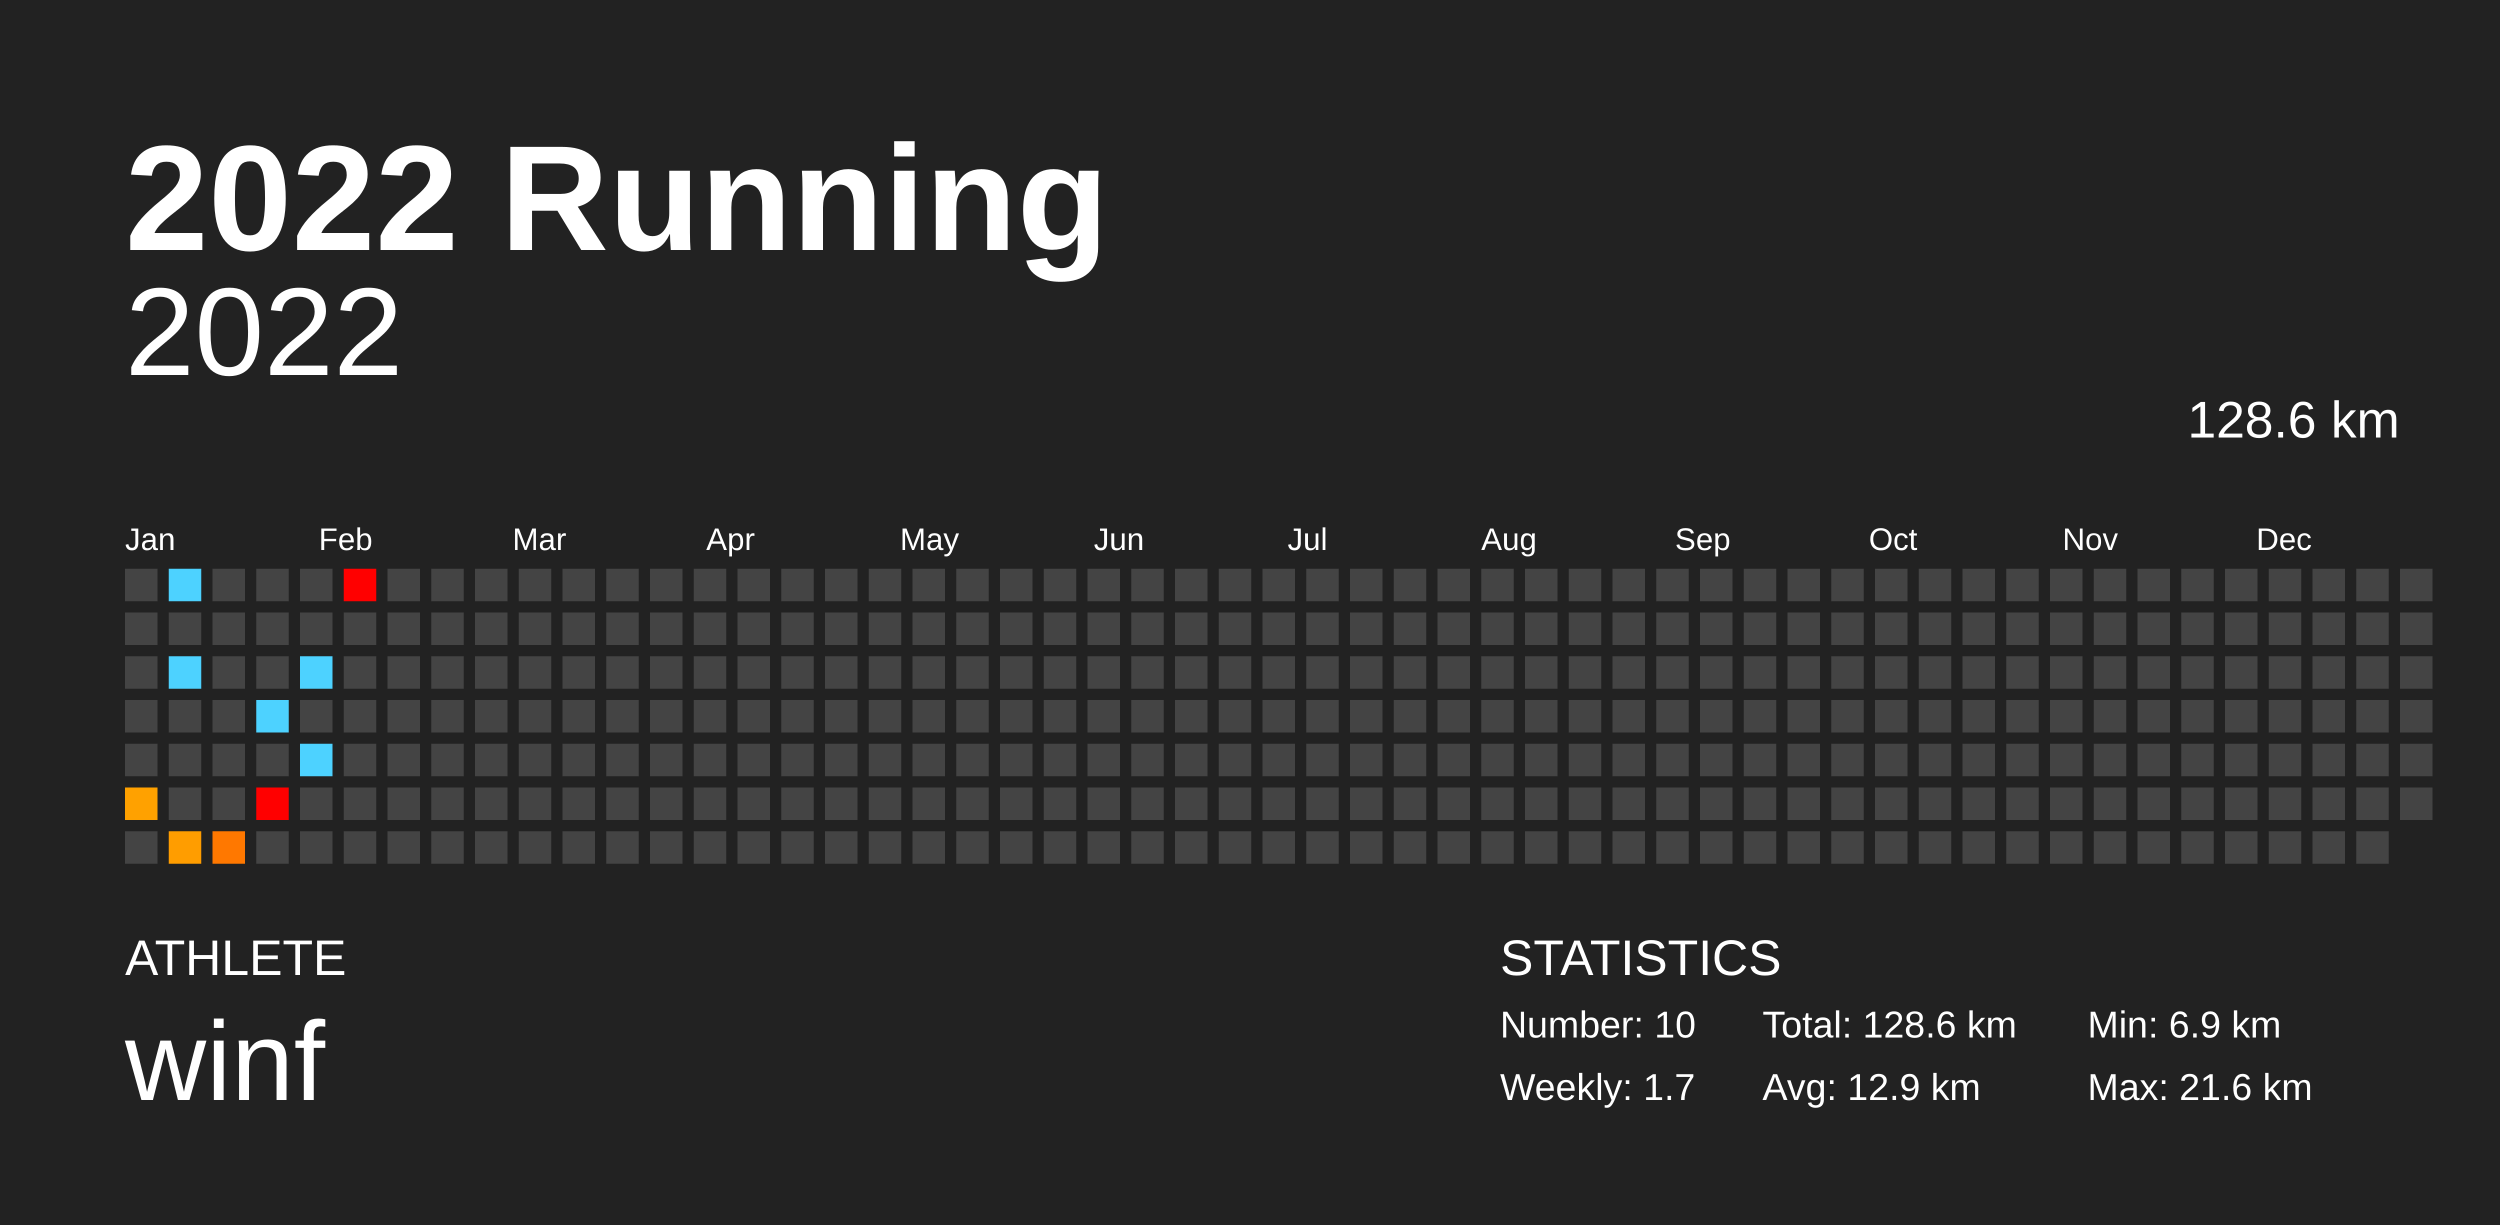
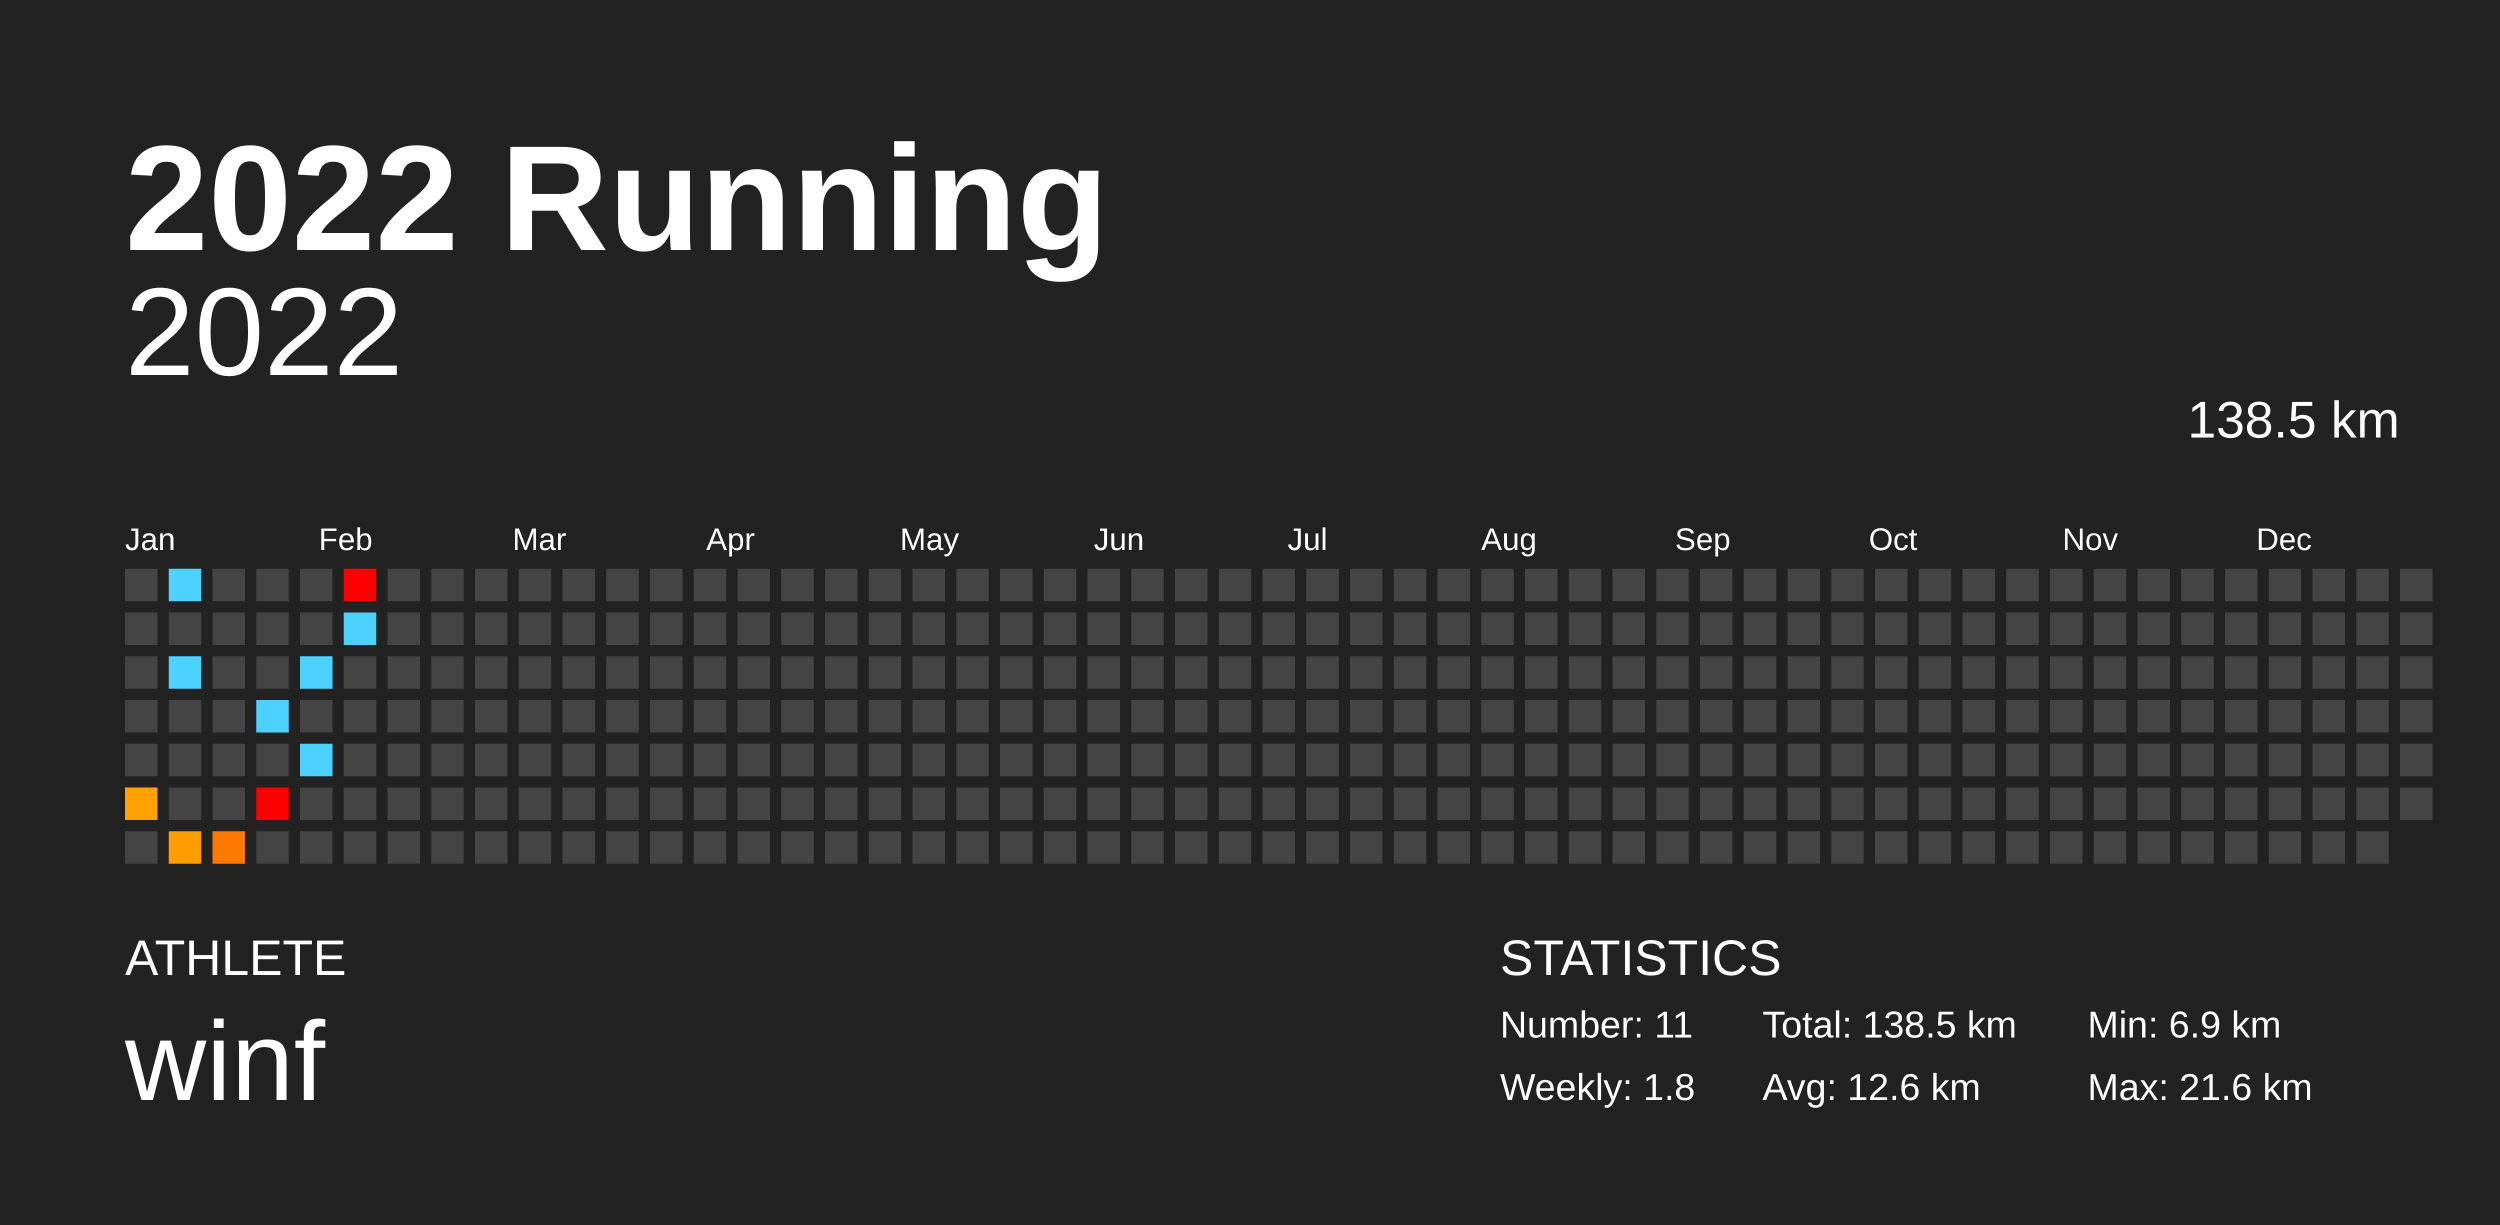
<svg xmlns="http://www.w3.org/2000/svg" baseProfile="full" height="98mm" version="1.1" viewBox="0,0,200,98" width="200mm">
  <defs />
  <rect fill="#222222" height="98" width="200" x="0" y="0" />
  <text fill="#FFFFFF" style="font-size:12px; font-family:Arial; font-weight:bold;" x="10" y="20">2022 Running</text>
  <text fill="#FFFFFF" style="font-size:4px; font-family:Arial" x="10" y="78">ATHLETE</text>
  <text fill="#FFFFFF" style="font-size:9px; font-family:Arial" x="10" y="88">winf</text>
  <text fill="#FFFFFF" style="font-size:4px; font-family:Arial" x="120" y="78">STATISTICS</text>
-   <text fill="#FFFFFF" style="font-size:3px; font-family:Arial" x="120" y="83">Number: 10</text>
-   <text fill="#FFFFFF" style="font-size:3px; font-family:Arial" x="120" y="88">Weekly: 1.7</text>
-   <text fill="#FFFFFF" style="font-size:3px; font-family:Arial" x="141" y="83">Total: 128.6 km</text>
-   <text fill="#FFFFFF" style="font-size:3px; font-family:Arial" x="141" y="88">Avg: 12.9 km</text>
+   <text fill="#FFFFFF" style="font-size:3px; font-family:Arial" x="120" y="83">Number: 11</text>
+   <text fill="#FFFFFF" style="font-size:3px; font-family:Arial" x="120" y="88">Weekly: 1.8</text>
+   <text fill="#FFFFFF" style="font-size:3px; font-family:Arial" x="141" y="83">Total: 138.5 km</text>
+   <text fill="#FFFFFF" style="font-size:3px; font-family:Arial" x="141" y="88">Avg: 12.6 km</text>
  <text fill="#FFFFFF" style="font-size:3px; font-family:Arial" x="167" y="83">Min: 6.9 km</text>
  <text fill="#FFFFFF" style="font-size:3px; font-family:Arial" x="167" y="88">Max: 21.6 km</text>
  <text alignment-baseline="hanging" fill="#FFFFFF" style="font-size:10.0px; font-family:Arial;" x="10" y="30">2022</text>
-   <text alignment-baseline="hanging" fill="#FFFFFF" style="font-size:4.125px; font-family:Arial;" x="175" y="35">128.6 km</text>
+   <text alignment-baseline="hanging" fill="#FFFFFF" style="font-size:4.125px; font-family:Arial;" x="175" y="35">138.5 km</text>
  <text fill="#FFFFFF" style="font-size:2.5px; font-family:Arial" x="10.0" y="44">Jan</text>
  <text fill="#FFFFFF" style="font-size:2.5px; font-family:Arial" x="25.5" y="44">Feb</text>
  <text fill="#FFFFFF" style="font-size:2.5px; font-family:Arial" x="41.0" y="44">Mar</text>
  <text fill="#FFFFFF" style="font-size:2.5px; font-family:Arial" x="56.5" y="44">Apr</text>
  <text fill="#FFFFFF" style="font-size:2.5px; font-family:Arial" x="72.0" y="44">May</text>
  <text fill="#FFFFFF" style="font-size:2.5px; font-family:Arial" x="87.5" y="44">Jun</text>
  <text fill="#FFFFFF" style="font-size:2.5px; font-family:Arial" x="103.0" y="44">Jul</text>
  <text fill="#FFFFFF" style="font-size:2.5px; font-family:Arial" x="118.5" y="44">Aug</text>
  <text fill="#FFFFFF" style="font-size:2.5px; font-family:Arial" x="134.0" y="44">Sep</text>
  <text fill="#FFFFFF" style="font-size:2.5px; font-family:Arial" x="149.5" y="44">Oct</text>
  <text fill="#FFFFFF" style="font-size:2.5px; font-family:Arial" x="165.0" y="44">Nov</text>
  <text fill="#FFFFFF" style="font-size:2.5px; font-family:Arial" x="180.5" y="44">Dec</text>
  <rect fill="#444444" height="2.6" width="2.6" x="10.0" y="45.5" />
  <rect fill="#444444" height="2.6" width="2.6" x="10.0" y="49.0" />
  <rect fill="#444444" height="2.6" width="2.6" x="10.0" y="52.5" />
  <rect fill="#444444" height="2.6" width="2.6" x="10.0" y="56.0" />
  <rect fill="#444444" height="2.6" width="2.6" x="10.0" y="59.5" />
  <rect fill="#ffa100" height="2.6" width="2.6" x="10.0" y="63.0" />
  <rect fill="#444444" height="2.6" width="2.6" x="10.0" y="66.5" />
  <rect fill="#4dd2ff" height="2.6" width="2.6" x="13.5" y="45.5" />
  <rect fill="#444444" height="2.6" width="2.6" x="13.5" y="49.0" />
  <rect fill="#4dd2ff" height="2.6" width="2.6" x="13.5" y="52.5" />
  <rect fill="#444444" height="2.6" width="2.6" x="13.5" y="56.0" />
  <rect fill="#444444" height="2.6" width="2.6" x="13.5" y="59.5" />
  <rect fill="#444444" height="2.6" width="2.6" x="13.5" y="63.0" />
  <rect fill="#ff9d00" height="2.6" width="2.6" x="13.5" y="66.5" />
  <rect fill="#444444" height="2.6" width="2.6" x="17.0" y="45.5" />
  <rect fill="#444444" height="2.6" width="2.6" x="17.0" y="49.0" />
  <rect fill="#444444" height="2.6" width="2.6" x="17.0" y="52.5" />
  <rect fill="#444444" height="2.6" width="2.6" x="17.0" y="56.0" />
  <rect fill="#444444" height="2.6" width="2.6" x="17.0" y="59.5" />
  <rect fill="#444444" height="2.6" width="2.6" x="17.0" y="63.0" />
  <rect fill="#ff7800" height="2.6" width="2.6" x="17.0" y="66.5" />
  <rect fill="#444444" height="2.6" width="2.6" x="20.5" y="45.5" />
  <rect fill="#444444" height="2.6" width="2.6" x="20.5" y="49.0" />
  <rect fill="#444444" height="2.6" width="2.6" x="20.5" y="52.5" />
  <rect fill="#4dd2ff" height="2.6" width="2.6" x="20.5" y="56.0" />
  <rect fill="#444444" height="2.6" width="2.6" x="20.5" y="59.5" />
  <rect fill="red" height="2.6" width="2.6" x="20.5" y="63.0" />
  <rect fill="#444444" height="2.6" width="2.6" x="20.5" y="66.5" />
  <rect fill="#444444" height="2.6" width="2.6" x="24.0" y="45.5" />
  <rect fill="#444444" height="2.6" width="2.6" x="24.0" y="49.0" />
  <rect fill="#4dd2ff" height="2.6" width="2.6" x="24.0" y="52.5" />
  <rect fill="#444444" height="2.6" width="2.6" x="24.0" y="56.0" />
  <rect fill="#4dd2ff" height="2.6" width="2.6" x="24.0" y="59.5" />
  <rect fill="#444444" height="2.6" width="2.6" x="24.0" y="63.0" />
  <rect fill="#444444" height="2.6" width="2.6" x="24.0" y="66.5" />
  <rect fill="red" height="2.6" width="2.6" x="27.5" y="45.5" />
-   <rect fill="#444444" height="2.6" width="2.6" x="27.5" y="49.0" />
+   <rect fill="#4dd2ff" height="2.6" width="2.6" x="27.5" y="49.0" />
  <rect fill="#444444" height="2.6" width="2.6" x="27.5" y="52.5" />
  <rect fill="#444444" height="2.6" width="2.6" x="27.5" y="56.0" />
  <rect fill="#444444" height="2.6" width="2.6" x="27.5" y="59.5" />
  <rect fill="#444444" height="2.6" width="2.6" x="27.5" y="63.0" />
  <rect fill="#444444" height="2.6" width="2.6" x="27.5" y="66.5" />
  <rect fill="#444444" height="2.6" width="2.6" x="31.0" y="45.5" />
  <rect fill="#444444" height="2.6" width="2.6" x="31.0" y="49.0" />
  <rect fill="#444444" height="2.6" width="2.6" x="31.0" y="52.5" />
  <rect fill="#444444" height="2.6" width="2.6" x="31.0" y="56.0" />
  <rect fill="#444444" height="2.6" width="2.6" x="31.0" y="59.5" />
  <rect fill="#444444" height="2.6" width="2.6" x="31.0" y="63.0" />
  <rect fill="#444444" height="2.6" width="2.6" x="31.0" y="66.5" />
  <rect fill="#444444" height="2.6" width="2.6" x="34.5" y="45.5" />
  <rect fill="#444444" height="2.6" width="2.6" x="34.5" y="49.0" />
  <rect fill="#444444" height="2.6" width="2.6" x="34.5" y="52.5" />
  <rect fill="#444444" height="2.6" width="2.6" x="34.5" y="56.0" />
  <rect fill="#444444" height="2.6" width="2.6" x="34.5" y="59.5" />
  <rect fill="#444444" height="2.6" width="2.6" x="34.5" y="63.0" />
  <rect fill="#444444" height="2.6" width="2.6" x="34.5" y="66.5" />
  <rect fill="#444444" height="2.6" width="2.6" x="38.0" y="45.5" />
  <rect fill="#444444" height="2.6" width="2.6" x="38.0" y="49.0" />
  <rect fill="#444444" height="2.6" width="2.6" x="38.0" y="52.5" />
  <rect fill="#444444" height="2.6" width="2.6" x="38.0" y="56.0" />
  <rect fill="#444444" height="2.6" width="2.6" x="38.0" y="59.5" />
  <rect fill="#444444" height="2.6" width="2.6" x="38.0" y="63.0" />
  <rect fill="#444444" height="2.6" width="2.6" x="38.0" y="66.5" />
  <rect fill="#444444" height="2.6" width="2.6" x="41.5" y="45.5" />
  <rect fill="#444444" height="2.6" width="2.6" x="41.5" y="49.0" />
  <rect fill="#444444" height="2.6" width="2.6" x="41.5" y="52.5" />
  <rect fill="#444444" height="2.6" width="2.6" x="41.5" y="56.0" />
  <rect fill="#444444" height="2.6" width="2.6" x="41.5" y="59.5" />
  <rect fill="#444444" height="2.6" width="2.6" x="41.5" y="63.0" />
  <rect fill="#444444" height="2.6" width="2.6" x="41.5" y="66.5" />
  <rect fill="#444444" height="2.6" width="2.6" x="45.0" y="45.5" />
  <rect fill="#444444" height="2.6" width="2.6" x="45.0" y="49.0" />
  <rect fill="#444444" height="2.6" width="2.6" x="45.0" y="52.5" />
  <rect fill="#444444" height="2.6" width="2.6" x="45.0" y="56.0" />
  <rect fill="#444444" height="2.6" width="2.6" x="45.0" y="59.5" />
  <rect fill="#444444" height="2.6" width="2.6" x="45.0" y="63.0" />
  <rect fill="#444444" height="2.6" width="2.6" x="45.0" y="66.5" />
  <rect fill="#444444" height="2.6" width="2.6" x="48.5" y="45.5" />
  <rect fill="#444444" height="2.6" width="2.6" x="48.5" y="49.0" />
  <rect fill="#444444" height="2.6" width="2.6" x="48.5" y="52.5" />
  <rect fill="#444444" height="2.6" width="2.6" x="48.5" y="56.0" />
  <rect fill="#444444" height="2.6" width="2.6" x="48.5" y="59.5" />
  <rect fill="#444444" height="2.6" width="2.6" x="48.5" y="63.0" />
  <rect fill="#444444" height="2.6" width="2.6" x="48.5" y="66.5" />
  <rect fill="#444444" height="2.6" width="2.6" x="52.0" y="45.5" />
  <rect fill="#444444" height="2.6" width="2.6" x="52.0" y="49.0" />
  <rect fill="#444444" height="2.6" width="2.6" x="52.0" y="52.5" />
  <rect fill="#444444" height="2.6" width="2.6" x="52.0" y="56.0" />
  <rect fill="#444444" height="2.6" width="2.6" x="52.0" y="59.5" />
  <rect fill="#444444" height="2.6" width="2.6" x="52.0" y="63.0" />
  <rect fill="#444444" height="2.6" width="2.6" x="52.0" y="66.5" />
  <rect fill="#444444" height="2.6" width="2.6" x="55.5" y="45.5" />
  <rect fill="#444444" height="2.6" width="2.6" x="55.5" y="49.0" />
  <rect fill="#444444" height="2.6" width="2.6" x="55.5" y="52.5" />
  <rect fill="#444444" height="2.6" width="2.6" x="55.5" y="56.0" />
  <rect fill="#444444" height="2.6" width="2.6" x="55.5" y="59.5" />
  <rect fill="#444444" height="2.6" width="2.6" x="55.5" y="63.0" />
  <rect fill="#444444" height="2.6" width="2.6" x="55.5" y="66.5" />
  <rect fill="#444444" height="2.6" width="2.6" x="59.0" y="45.5" />
  <rect fill="#444444" height="2.6" width="2.6" x="59.0" y="49.0" />
  <rect fill="#444444" height="2.6" width="2.6" x="59.0" y="52.5" />
  <rect fill="#444444" height="2.6" width="2.6" x="59.0" y="56.0" />
  <rect fill="#444444" height="2.6" width="2.6" x="59.0" y="59.5" />
  <rect fill="#444444" height="2.6" width="2.6" x="59.0" y="63.0" />
  <rect fill="#444444" height="2.6" width="2.6" x="59.0" y="66.5" />
  <rect fill="#444444" height="2.6" width="2.6" x="62.5" y="45.5" />
  <rect fill="#444444" height="2.6" width="2.6" x="62.5" y="49.0" />
  <rect fill="#444444" height="2.6" width="2.6" x="62.5" y="52.5" />
  <rect fill="#444444" height="2.6" width="2.6" x="62.5" y="56.0" />
  <rect fill="#444444" height="2.6" width="2.6" x="62.5" y="59.5" />
  <rect fill="#444444" height="2.6" width="2.6" x="62.5" y="63.0" />
  <rect fill="#444444" height="2.6" width="2.6" x="62.5" y="66.5" />
  <rect fill="#444444" height="2.6" width="2.6" x="66.0" y="45.5" />
  <rect fill="#444444" height="2.6" width="2.6" x="66.0" y="49.0" />
  <rect fill="#444444" height="2.6" width="2.6" x="66.0" y="52.5" />
  <rect fill="#444444" height="2.6" width="2.6" x="66.0" y="56.0" />
  <rect fill="#444444" height="2.6" width="2.6" x="66.0" y="59.5" />
  <rect fill="#444444" height="2.6" width="2.6" x="66.0" y="63.0" />
  <rect fill="#444444" height="2.6" width="2.6" x="66.0" y="66.5" />
  <rect fill="#444444" height="2.6" width="2.6" x="69.5" y="45.5" />
  <rect fill="#444444" height="2.6" width="2.6" x="69.5" y="49.0" />
  <rect fill="#444444" height="2.6" width="2.6" x="69.5" y="52.5" />
  <rect fill="#444444" height="2.6" width="2.6" x="69.5" y="56.0" />
  <rect fill="#444444" height="2.6" width="2.6" x="69.5" y="59.5" />
  <rect fill="#444444" height="2.6" width="2.6" x="69.5" y="63.0" />
  <rect fill="#444444" height="2.6" width="2.6" x="69.5" y="66.5" />
  <rect fill="#444444" height="2.6" width="2.6" x="73.0" y="45.5" />
  <rect fill="#444444" height="2.6" width="2.6" x="73.0" y="49.0" />
  <rect fill="#444444" height="2.6" width="2.6" x="73.0" y="52.5" />
  <rect fill="#444444" height="2.6" width="2.6" x="73.0" y="56.0" />
  <rect fill="#444444" height="2.6" width="2.6" x="73.0" y="59.5" />
  <rect fill="#444444" height="2.6" width="2.6" x="73.0" y="63.0" />
  <rect fill="#444444" height="2.6" width="2.6" x="73.0" y="66.5" />
  <rect fill="#444444" height="2.6" width="2.6" x="76.5" y="45.5" />
  <rect fill="#444444" height="2.6" width="2.6" x="76.5" y="49.0" />
  <rect fill="#444444" height="2.6" width="2.6" x="76.5" y="52.5" />
  <rect fill="#444444" height="2.6" width="2.6" x="76.5" y="56.0" />
  <rect fill="#444444" height="2.6" width="2.6" x="76.5" y="59.5" />
  <rect fill="#444444" height="2.6" width="2.6" x="76.5" y="63.0" />
  <rect fill="#444444" height="2.6" width="2.6" x="76.5" y="66.5" />
  <rect fill="#444444" height="2.6" width="2.6" x="80.0" y="45.5" />
  <rect fill="#444444" height="2.6" width="2.6" x="80.0" y="49.0" />
  <rect fill="#444444" height="2.6" width="2.6" x="80.0" y="52.5" />
  <rect fill="#444444" height="2.6" width="2.6" x="80.0" y="56.0" />
  <rect fill="#444444" height="2.6" width="2.6" x="80.0" y="59.5" />
  <rect fill="#444444" height="2.6" width="2.6" x="80.0" y="63.0" />
  <rect fill="#444444" height="2.6" width="2.6" x="80.0" y="66.5" />
  <rect fill="#444444" height="2.6" width="2.6" x="83.5" y="45.5" />
  <rect fill="#444444" height="2.6" width="2.6" x="83.5" y="49.0" />
  <rect fill="#444444" height="2.6" width="2.6" x="83.5" y="52.5" />
  <rect fill="#444444" height="2.6" width="2.6" x="83.5" y="56.0" />
  <rect fill="#444444" height="2.6" width="2.6" x="83.5" y="59.5" />
  <rect fill="#444444" height="2.6" width="2.6" x="83.5" y="63.0" />
  <rect fill="#444444" height="2.6" width="2.6" x="83.5" y="66.5" />
  <rect fill="#444444" height="2.6" width="2.6" x="87.0" y="45.5" />
  <rect fill="#444444" height="2.6" width="2.6" x="87.0" y="49.0" />
  <rect fill="#444444" height="2.6" width="2.6" x="87.0" y="52.5" />
  <rect fill="#444444" height="2.6" width="2.6" x="87.0" y="56.0" />
  <rect fill="#444444" height="2.6" width="2.6" x="87.0" y="59.5" />
  <rect fill="#444444" height="2.6" width="2.6" x="87.0" y="63.0" />
  <rect fill="#444444" height="2.6" width="2.6" x="87.0" y="66.5" />
  <rect fill="#444444" height="2.6" width="2.6" x="90.5" y="45.5" />
  <rect fill="#444444" height="2.6" width="2.6" x="90.5" y="49.0" />
  <rect fill="#444444" height="2.6" width="2.6" x="90.5" y="52.5" />
  <rect fill="#444444" height="2.6" width="2.6" x="90.5" y="56.0" />
  <rect fill="#444444" height="2.6" width="2.6" x="90.5" y="59.5" />
  <rect fill="#444444" height="2.6" width="2.6" x="90.5" y="63.0" />
  <rect fill="#444444" height="2.6" width="2.6" x="90.5" y="66.5" />
  <rect fill="#444444" height="2.6" width="2.6" x="94.0" y="45.5" />
  <rect fill="#444444" height="2.6" width="2.6" x="94.0" y="49.0" />
  <rect fill="#444444" height="2.6" width="2.6" x="94.0" y="52.5" />
  <rect fill="#444444" height="2.6" width="2.6" x="94.0" y="56.0" />
  <rect fill="#444444" height="2.6" width="2.6" x="94.0" y="59.5" />
  <rect fill="#444444" height="2.6" width="2.6" x="94.0" y="63.0" />
  <rect fill="#444444" height="2.6" width="2.6" x="94.0" y="66.5" />
  <rect fill="#444444" height="2.6" width="2.6" x="97.5" y="45.5" />
  <rect fill="#444444" height="2.6" width="2.6" x="97.5" y="49.0" />
  <rect fill="#444444" height="2.6" width="2.6" x="97.5" y="52.5" />
  <rect fill="#444444" height="2.6" width="2.6" x="97.5" y="56.0" />
  <rect fill="#444444" height="2.6" width="2.6" x="97.5" y="59.5" />
  <rect fill="#444444" height="2.6" width="2.6" x="97.5" y="63.0" />
  <rect fill="#444444" height="2.6" width="2.6" x="97.5" y="66.5" />
  <rect fill="#444444" height="2.6" width="2.6" x="101.0" y="45.5" />
  <rect fill="#444444" height="2.6" width="2.6" x="101.0" y="49.0" />
  <rect fill="#444444" height="2.6" width="2.6" x="101.0" y="52.5" />
  <rect fill="#444444" height="2.6" width="2.6" x="101.0" y="56.0" />
  <rect fill="#444444" height="2.6" width="2.6" x="101.0" y="59.5" />
  <rect fill="#444444" height="2.6" width="2.6" x="101.0" y="63.0" />
  <rect fill="#444444" height="2.6" width="2.6" x="101.0" y="66.5" />
  <rect fill="#444444" height="2.6" width="2.6" x="104.5" y="45.5" />
  <rect fill="#444444" height="2.6" width="2.6" x="104.5" y="49.0" />
  <rect fill="#444444" height="2.6" width="2.6" x="104.5" y="52.5" />
  <rect fill="#444444" height="2.6" width="2.6" x="104.5" y="56.0" />
  <rect fill="#444444" height="2.6" width="2.6" x="104.5" y="59.5" />
  <rect fill="#444444" height="2.6" width="2.6" x="104.5" y="63.0" />
  <rect fill="#444444" height="2.6" width="2.6" x="104.5" y="66.5" />
  <rect fill="#444444" height="2.6" width="2.6" x="108.0" y="45.5" />
  <rect fill="#444444" height="2.6" width="2.6" x="108.0" y="49.0" />
  <rect fill="#444444" height="2.6" width="2.6" x="108.0" y="52.5" />
  <rect fill="#444444" height="2.6" width="2.6" x="108.0" y="56.0" />
  <rect fill="#444444" height="2.6" width="2.6" x="108.0" y="59.5" />
  <rect fill="#444444" height="2.6" width="2.6" x="108.0" y="63.0" />
  <rect fill="#444444" height="2.6" width="2.6" x="108.0" y="66.5" />
  <rect fill="#444444" height="2.6" width="2.6" x="111.5" y="45.5" />
  <rect fill="#444444" height="2.6" width="2.6" x="111.5" y="49.0" />
  <rect fill="#444444" height="2.6" width="2.6" x="111.5" y="52.5" />
  <rect fill="#444444" height="2.6" width="2.6" x="111.5" y="56.0" />
  <rect fill="#444444" height="2.6" width="2.6" x="111.5" y="59.5" />
  <rect fill="#444444" height="2.6" width="2.6" x="111.5" y="63.0" />
  <rect fill="#444444" height="2.6" width="2.6" x="111.5" y="66.5" />
  <rect fill="#444444" height="2.6" width="2.6" x="115.0" y="45.5" />
  <rect fill="#444444" height="2.6" width="2.6" x="115.0" y="49.0" />
  <rect fill="#444444" height="2.6" width="2.6" x="115.0" y="52.5" />
  <rect fill="#444444" height="2.6" width="2.6" x="115.0" y="56.0" />
  <rect fill="#444444" height="2.6" width="2.6" x="115.0" y="59.5" />
  <rect fill="#444444" height="2.6" width="2.6" x="115.0" y="63.0" />
  <rect fill="#444444" height="2.6" width="2.6" x="115.0" y="66.5" />
  <rect fill="#444444" height="2.6" width="2.6" x="118.5" y="45.5" />
  <rect fill="#444444" height="2.6" width="2.6" x="118.5" y="49.0" />
  <rect fill="#444444" height="2.6" width="2.6" x="118.5" y="52.5" />
  <rect fill="#444444" height="2.6" width="2.6" x="118.5" y="56.0" />
  <rect fill="#444444" height="2.6" width="2.6" x="118.5" y="59.5" />
  <rect fill="#444444" height="2.6" width="2.6" x="118.5" y="63.0" />
  <rect fill="#444444" height="2.6" width="2.6" x="118.5" y="66.5" />
  <rect fill="#444444" height="2.6" width="2.6" x="122.0" y="45.5" />
  <rect fill="#444444" height="2.6" width="2.6" x="122.0" y="49.0" />
  <rect fill="#444444" height="2.6" width="2.6" x="122.0" y="52.5" />
  <rect fill="#444444" height="2.6" width="2.6" x="122.0" y="56.0" />
  <rect fill="#444444" height="2.6" width="2.6" x="122.0" y="59.5" />
  <rect fill="#444444" height="2.6" width="2.6" x="122.0" y="63.0" />
  <rect fill="#444444" height="2.6" width="2.6" x="122.0" y="66.5" />
  <rect fill="#444444" height="2.6" width="2.6" x="125.5" y="45.5" />
  <rect fill="#444444" height="2.6" width="2.6" x="125.5" y="49.0" />
  <rect fill="#444444" height="2.6" width="2.6" x="125.5" y="52.5" />
  <rect fill="#444444" height="2.6" width="2.6" x="125.5" y="56.0" />
  <rect fill="#444444" height="2.6" width="2.6" x="125.5" y="59.5" />
  <rect fill="#444444" height="2.6" width="2.6" x="125.5" y="63.0" />
  <rect fill="#444444" height="2.6" width="2.6" x="125.5" y="66.5" />
  <rect fill="#444444" height="2.6" width="2.6" x="129.0" y="45.5" />
  <rect fill="#444444" height="2.6" width="2.6" x="129.0" y="49.0" />
  <rect fill="#444444" height="2.6" width="2.6" x="129.0" y="52.5" />
  <rect fill="#444444" height="2.6" width="2.6" x="129.0" y="56.0" />
  <rect fill="#444444" height="2.6" width="2.6" x="129.0" y="59.5" />
  <rect fill="#444444" height="2.6" width="2.6" x="129.0" y="63.0" />
  <rect fill="#444444" height="2.6" width="2.6" x="129.0" y="66.5" />
  <rect fill="#444444" height="2.6" width="2.6" x="132.5" y="45.5" />
  <rect fill="#444444" height="2.6" width="2.6" x="132.5" y="49.0" />
  <rect fill="#444444" height="2.6" width="2.6" x="132.5" y="52.5" />
  <rect fill="#444444" height="2.6" width="2.6" x="132.5" y="56.0" />
  <rect fill="#444444" height="2.6" width="2.6" x="132.5" y="59.5" />
  <rect fill="#444444" height="2.6" width="2.6" x="132.5" y="63.0" />
  <rect fill="#444444" height="2.6" width="2.6" x="132.5" y="66.5" />
  <rect fill="#444444" height="2.6" width="2.6" x="136.0" y="45.5" />
  <rect fill="#444444" height="2.6" width="2.6" x="136.0" y="49.0" />
  <rect fill="#444444" height="2.6" width="2.6" x="136.0" y="52.5" />
  <rect fill="#444444" height="2.6" width="2.6" x="136.0" y="56.0" />
  <rect fill="#444444" height="2.6" width="2.6" x="136.0" y="59.5" />
  <rect fill="#444444" height="2.6" width="2.6" x="136.0" y="63.0" />
  <rect fill="#444444" height="2.6" width="2.6" x="136.0" y="66.5" />
  <rect fill="#444444" height="2.6" width="2.6" x="139.5" y="45.5" />
  <rect fill="#444444" height="2.6" width="2.6" x="139.5" y="49.0" />
  <rect fill="#444444" height="2.6" width="2.6" x="139.5" y="52.5" />
  <rect fill="#444444" height="2.6" width="2.6" x="139.5" y="56.0" />
  <rect fill="#444444" height="2.6" width="2.6" x="139.5" y="59.5" />
  <rect fill="#444444" height="2.6" width="2.6" x="139.5" y="63.0" />
  <rect fill="#444444" height="2.6" width="2.6" x="139.5" y="66.5" />
  <rect fill="#444444" height="2.6" width="2.6" x="143.0" y="45.5" />
  <rect fill="#444444" height="2.6" width="2.6" x="143.0" y="49.0" />
  <rect fill="#444444" height="2.6" width="2.6" x="143.0" y="52.5" />
  <rect fill="#444444" height="2.6" width="2.6" x="143.0" y="56.0" />
  <rect fill="#444444" height="2.6" width="2.6" x="143.0" y="59.5" />
  <rect fill="#444444" height="2.6" width="2.6" x="143.0" y="63.0" />
  <rect fill="#444444" height="2.6" width="2.6" x="143.0" y="66.5" />
  <rect fill="#444444" height="2.6" width="2.6" x="146.5" y="45.5" />
  <rect fill="#444444" height="2.6" width="2.6" x="146.5" y="49.0" />
  <rect fill="#444444" height="2.6" width="2.6" x="146.5" y="52.5" />
  <rect fill="#444444" height="2.6" width="2.6" x="146.5" y="56.0" />
  <rect fill="#444444" height="2.6" width="2.6" x="146.5" y="59.5" />
  <rect fill="#444444" height="2.6" width="2.6" x="146.5" y="63.0" />
  <rect fill="#444444" height="2.6" width="2.6" x="146.5" y="66.5" />
  <rect fill="#444444" height="2.6" width="2.6" x="150.0" y="45.5" />
  <rect fill="#444444" height="2.6" width="2.6" x="150.0" y="49.0" />
  <rect fill="#444444" height="2.6" width="2.6" x="150.0" y="52.5" />
  <rect fill="#444444" height="2.6" width="2.6" x="150.0" y="56.0" />
  <rect fill="#444444" height="2.6" width="2.6" x="150.0" y="59.5" />
  <rect fill="#444444" height="2.6" width="2.6" x="150.0" y="63.0" />
  <rect fill="#444444" height="2.6" width="2.6" x="150.0" y="66.5" />
  <rect fill="#444444" height="2.6" width="2.6" x="153.5" y="45.5" />
  <rect fill="#444444" height="2.6" width="2.6" x="153.5" y="49.0" />
  <rect fill="#444444" height="2.6" width="2.6" x="153.5" y="52.5" />
  <rect fill="#444444" height="2.6" width="2.6" x="153.5" y="56.0" />
  <rect fill="#444444" height="2.6" width="2.6" x="153.5" y="59.5" />
  <rect fill="#444444" height="2.6" width="2.6" x="153.5" y="63.0" />
  <rect fill="#444444" height="2.6" width="2.6" x="153.5" y="66.5" />
  <rect fill="#444444" height="2.6" width="2.6" x="157.0" y="45.5" />
  <rect fill="#444444" height="2.6" width="2.6" x="157.0" y="49.0" />
  <rect fill="#444444" height="2.6" width="2.6" x="157.0" y="52.5" />
  <rect fill="#444444" height="2.6" width="2.6" x="157.0" y="56.0" />
  <rect fill="#444444" height="2.6" width="2.6" x="157.0" y="59.5" />
  <rect fill="#444444" height="2.6" width="2.6" x="157.0" y="63.0" />
  <rect fill="#444444" height="2.6" width="2.6" x="157.0" y="66.5" />
  <rect fill="#444444" height="2.6" width="2.6" x="160.5" y="45.5" />
  <rect fill="#444444" height="2.6" width="2.6" x="160.5" y="49.0" />
  <rect fill="#444444" height="2.6" width="2.6" x="160.5" y="52.5" />
  <rect fill="#444444" height="2.6" width="2.6" x="160.5" y="56.0" />
  <rect fill="#444444" height="2.6" width="2.6" x="160.5" y="59.5" />
  <rect fill="#444444" height="2.6" width="2.6" x="160.5" y="63.0" />
  <rect fill="#444444" height="2.6" width="2.6" x="160.5" y="66.5" />
  <rect fill="#444444" height="2.6" width="2.6" x="164.0" y="45.5" />
  <rect fill="#444444" height="2.6" width="2.6" x="164.0" y="49.0" />
  <rect fill="#444444" height="2.6" width="2.6" x="164.0" y="52.5" />
  <rect fill="#444444" height="2.6" width="2.6" x="164.0" y="56.0" />
  <rect fill="#444444" height="2.6" width="2.6" x="164.0" y="59.5" />
  <rect fill="#444444" height="2.6" width="2.6" x="164.0" y="63.0" />
  <rect fill="#444444" height="2.6" width="2.6" x="164.0" y="66.5" />
  <rect fill="#444444" height="2.6" width="2.6" x="167.5" y="45.5" />
  <rect fill="#444444" height="2.6" width="2.6" x="167.5" y="49.0" />
  <rect fill="#444444" height="2.6" width="2.6" x="167.5" y="52.5" />
  <rect fill="#444444" height="2.6" width="2.6" x="167.5" y="56.0" />
  <rect fill="#444444" height="2.6" width="2.6" x="167.5" y="59.5" />
  <rect fill="#444444" height="2.6" width="2.6" x="167.5" y="63.0" />
  <rect fill="#444444" height="2.6" width="2.6" x="167.5" y="66.5" />
  <rect fill="#444444" height="2.6" width="2.6" x="171.0" y="45.5" />
  <rect fill="#444444" height="2.6" width="2.6" x="171.0" y="49.0" />
  <rect fill="#444444" height="2.6" width="2.6" x="171.0" y="52.5" />
  <rect fill="#444444" height="2.6" width="2.6" x="171.0" y="56.0" />
  <rect fill="#444444" height="2.6" width="2.6" x="171.0" y="59.5" />
  <rect fill="#444444" height="2.6" width="2.6" x="171.0" y="63.0" />
  <rect fill="#444444" height="2.6" width="2.6" x="171.0" y="66.5" />
  <rect fill="#444444" height="2.6" width="2.6" x="174.5" y="45.5" />
  <rect fill="#444444" height="2.6" width="2.6" x="174.5" y="49.0" />
  <rect fill="#444444" height="2.6" width="2.6" x="174.5" y="52.5" />
  <rect fill="#444444" height="2.6" width="2.6" x="174.5" y="56.0" />
  <rect fill="#444444" height="2.6" width="2.6" x="174.5" y="59.5" />
  <rect fill="#444444" height="2.6" width="2.6" x="174.5" y="63.0" />
  <rect fill="#444444" height="2.6" width="2.6" x="174.5" y="66.5" />
  <rect fill="#444444" height="2.6" width="2.6" x="178.0" y="45.5" />
  <rect fill="#444444" height="2.6" width="2.6" x="178.0" y="49.0" />
  <rect fill="#444444" height="2.6" width="2.6" x="178.0" y="52.5" />
  <rect fill="#444444" height="2.6" width="2.6" x="178.0" y="56.0" />
  <rect fill="#444444" height="2.6" width="2.6" x="178.0" y="59.5" />
  <rect fill="#444444" height="2.6" width="2.6" x="178.0" y="63.0" />
  <rect fill="#444444" height="2.6" width="2.6" x="178.0" y="66.5" />
  <rect fill="#444444" height="2.6" width="2.6" x="181.5" y="45.5" />
  <rect fill="#444444" height="2.6" width="2.6" x="181.5" y="49.0" />
  <rect fill="#444444" height="2.6" width="2.6" x="181.5" y="52.5" />
  <rect fill="#444444" height="2.6" width="2.6" x="181.5" y="56.0" />
  <rect fill="#444444" height="2.6" width="2.6" x="181.5" y="59.5" />
  <rect fill="#444444" height="2.6" width="2.6" x="181.5" y="63.0" />
  <rect fill="#444444" height="2.6" width="2.6" x="181.5" y="66.5" />
  <rect fill="#444444" height="2.6" width="2.6" x="185.0" y="45.5" />
  <rect fill="#444444" height="2.6" width="2.6" x="185.0" y="49.0" />
  <rect fill="#444444" height="2.6" width="2.6" x="185.0" y="52.5" />
  <rect fill="#444444" height="2.6" width="2.6" x="185.0" y="56.0" />
  <rect fill="#444444" height="2.6" width="2.6" x="185.0" y="59.5" />
  <rect fill="#444444" height="2.6" width="2.6" x="185.0" y="63.0" />
  <rect fill="#444444" height="2.6" width="2.6" x="185.0" y="66.5" />
  <rect fill="#444444" height="2.6" width="2.6" x="188.5" y="45.5" />
  <rect fill="#444444" height="2.6" width="2.6" x="188.5" y="49.0" />
  <rect fill="#444444" height="2.6" width="2.6" x="188.5" y="52.5" />
  <rect fill="#444444" height="2.6" width="2.6" x="188.5" y="56.0" />
  <rect fill="#444444" height="2.6" width="2.6" x="188.5" y="59.5" />
  <rect fill="#444444" height="2.6" width="2.6" x="188.5" y="63.0" />
  <rect fill="#444444" height="2.6" width="2.6" x="188.5" y="66.5" />
  <rect fill="#444444" height="2.6" width="2.6" x="192.0" y="45.5" />
  <rect fill="#444444" height="2.6" width="2.6" x="192.0" y="49.0" />
  <rect fill="#444444" height="2.6" width="2.6" x="192.0" y="52.5" />
  <rect fill="#444444" height="2.6" width="2.6" x="192.0" y="56.0" />
  <rect fill="#444444" height="2.6" width="2.6" x="192.0" y="59.5" />
  <rect fill="#444444" height="2.6" width="2.6" x="192.0" y="63.0" />
</svg>
